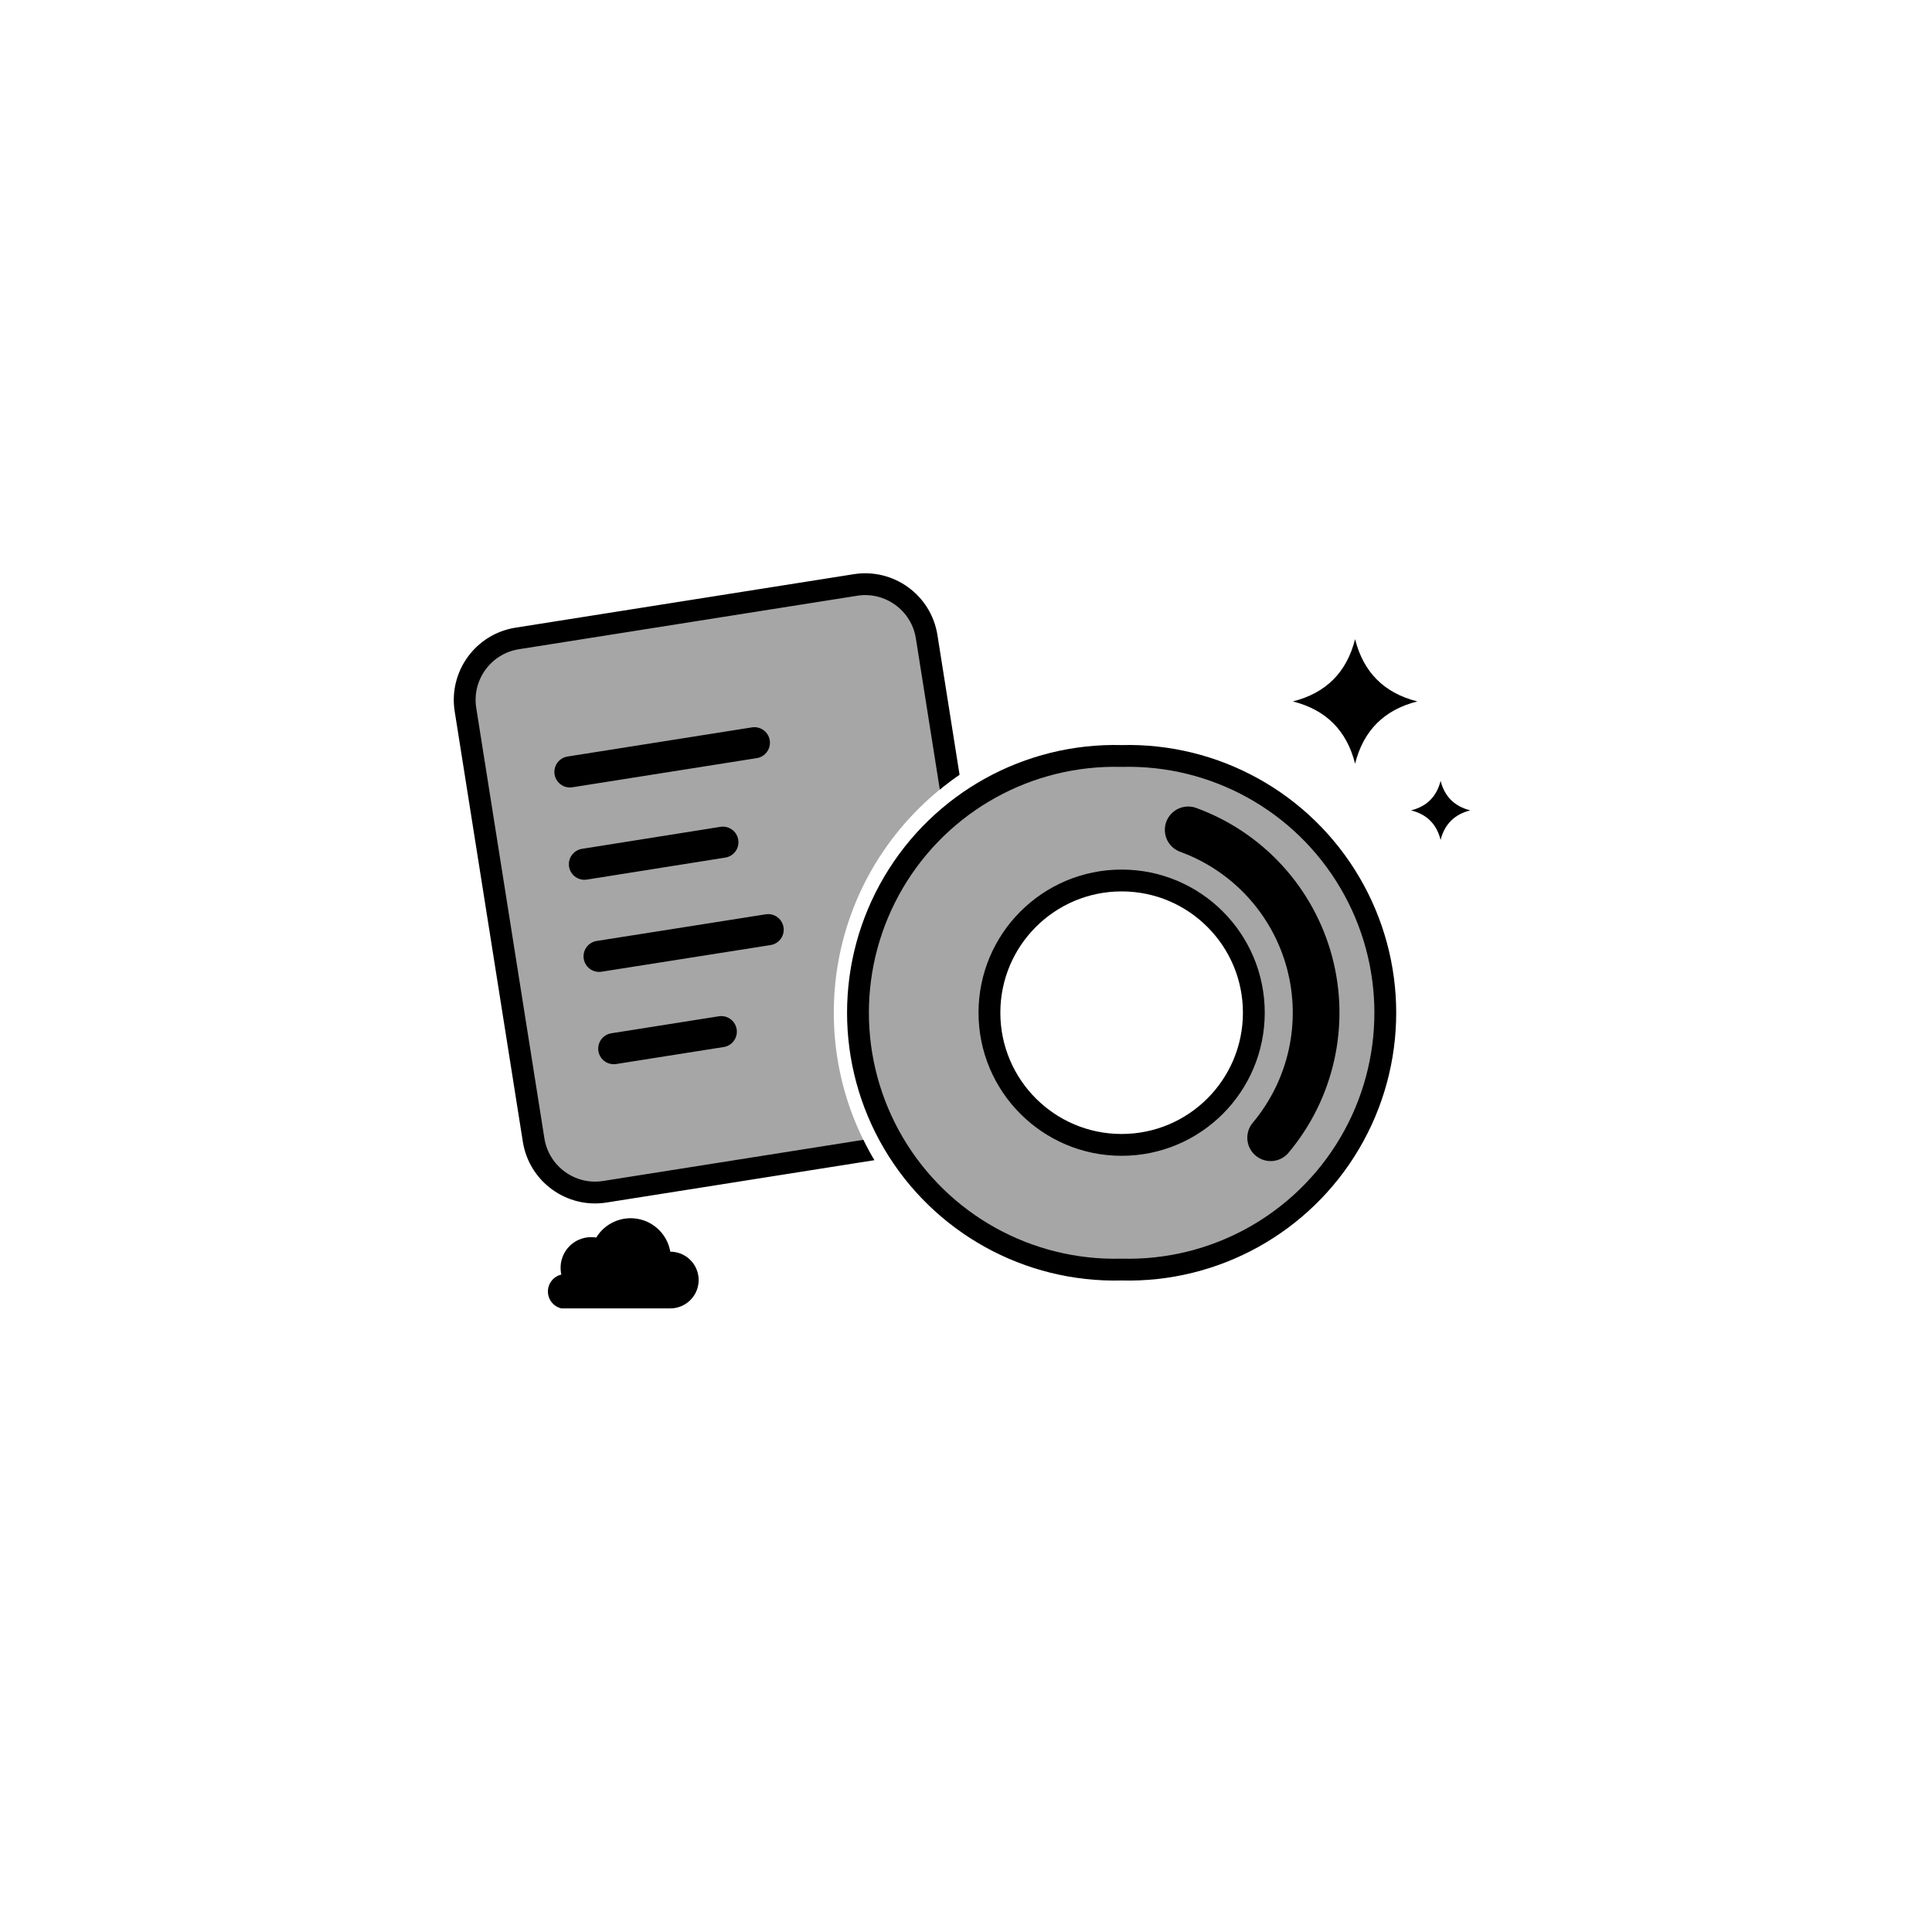
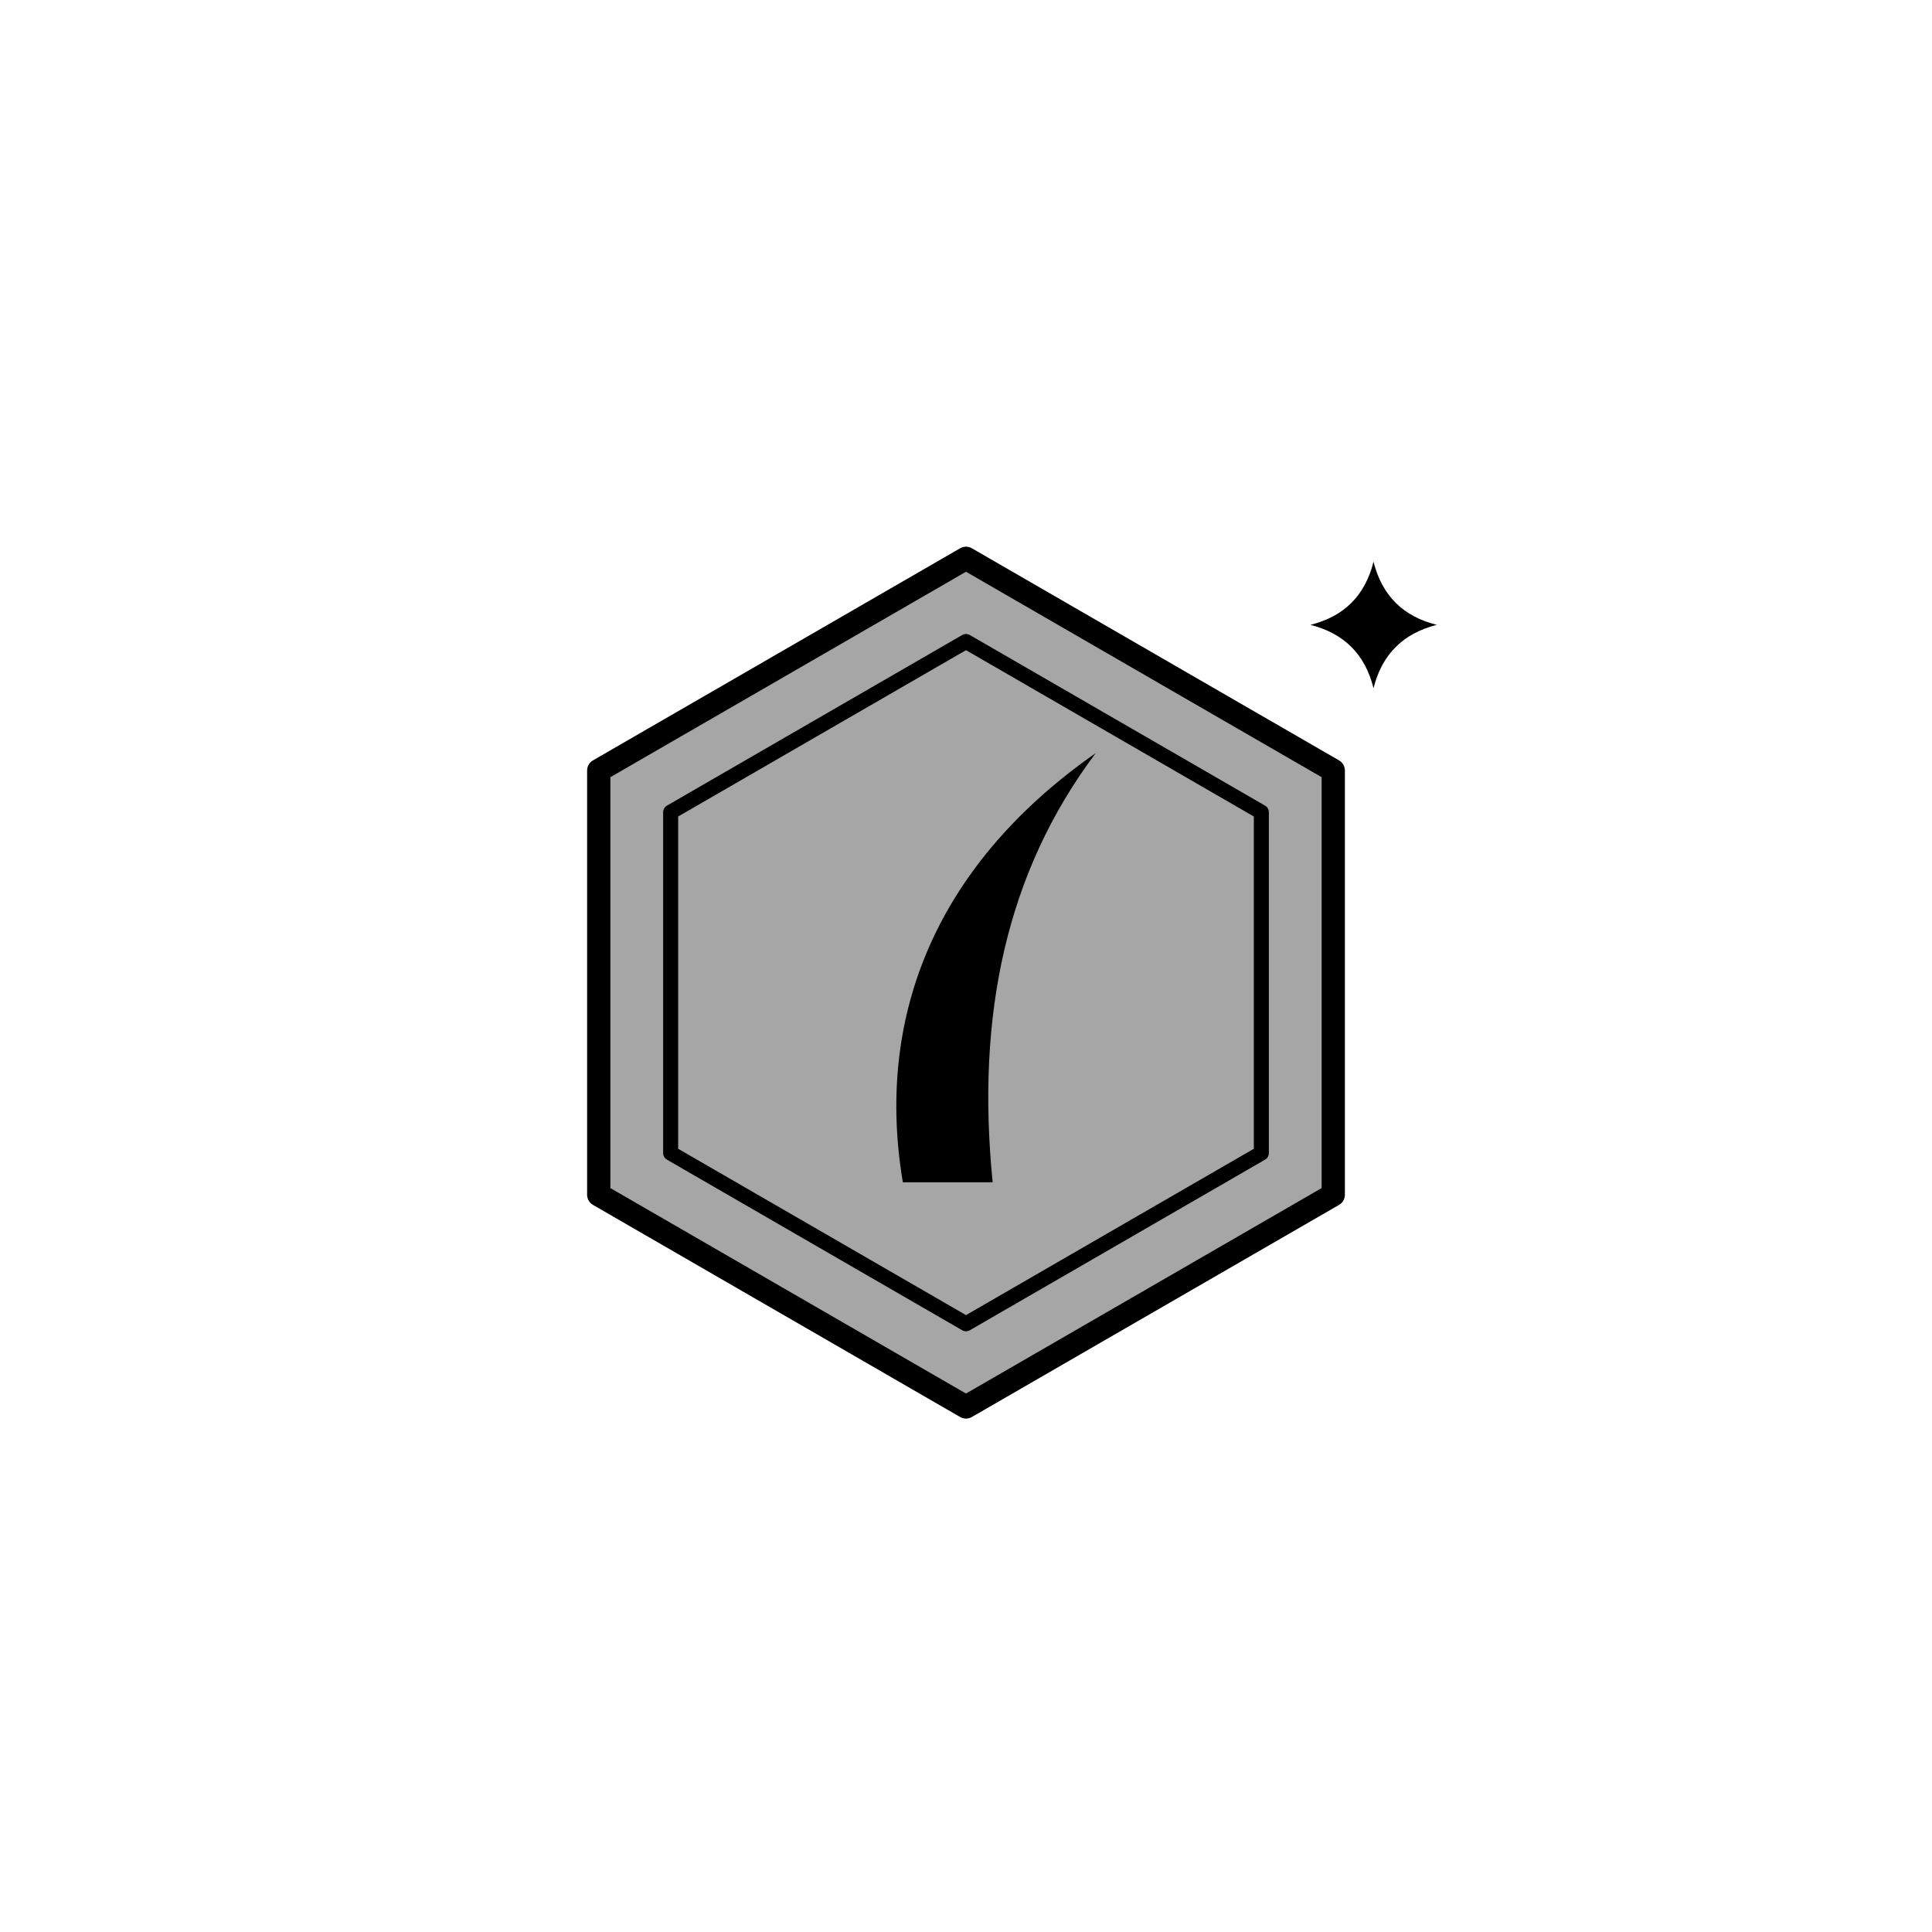
<svg xmlns="http://www.w3.org/2000/svg" width="108" height="108" viewBox="0 0 108 108">
-   <defs>
-     <clipPath id="c0">
-       <path d="M-35.61,-38.22L147.09,-38.22L147.09,144.48L-35.61,144.48ZM62.7,40.52A16.09,16.09 0 1,0 62.7,72.7A16.09,16.09 0 1,0 62.7,40.52Z" />
-     </clipPath>
-   </defs>
-   <g clip-path="url(#c0)">
-     <path d="M28.91,35.69L47.82,32.7A3.48,3.48 0 0,1 51.8,35.59L55.61,59.65A3.48,3.48 0 0,1 52.72,63.63L33.81,66.62A3.48,3.48 0 0,1 29.83,63.73L26.02,39.67A3.48,3.48 0 0,1 28.91,35.69Z" fill="#000000" fill-opacity="0.35" stroke="#000000" stroke-width="1.22" stroke-linecap="round" stroke-linejoin="round" />
-     <path d="M31.86,43.15L42.17,41.52M32.67,48.31L40.41,47.08M33.49,53.46L42.94,51.97M34.31,58.62L40.32,57.67" fill="none" stroke="#000000" stroke-width="1.74" stroke-linecap="round" stroke-linejoin="round" />
-   </g>
-   <path d="M62.7,42.26A14.36,14.36 0 1,1 62.7,70.97A14.36,14.36 0 1,1 62.7,42.26ZM62.7,49.22A7.39,7.39 0 1,0 62.7,64A7.39,7.39 0 1,0 62.7,49.22Z" fill="#000000" fill-opacity="0.35" fill-rule="evenodd" stroke="#000000" stroke-width="1.22" stroke-linecap="round" stroke-linejoin="round" />
-   <path d="M66.42,46.39A10.88,10.88 0 0,1 71.03,63.6" fill="none" stroke="#000000" stroke-width="2.61" stroke-linecap="round" stroke-linejoin="round" />
-   <path d="M75.75,35.73Q76.45,38.51 79.23,39.21Q76.45,39.91 75.75,42.69Q75.05,39.91 72.27,39.21Q75.05,38.51 75.75,35.73Z" fill="#000000" />
-   <path d="M80.53,43.65Q80.87,44.97 82.19,45.3Q80.87,45.63 80.53,46.95Q80.2,45.63 78.88,45.3Q80.2,44.97 80.53,43.65Z" fill="#000000" />
-   <path d="M31.38,73.14L37.47,73.14A1.58,1.58 0 0,0 37.47,69.97A2.25,2.25 0 0,0 33.33,69.18A1.71,1.71 0 0,0 31.38,71.25A0.97,0.97 0 0,0 31.38,73.14Z" fill="#000000" />
+   <path d="M54,31.21L74.53,43.07L74.53,66.79L54,78.65L33.47,66.79L33.47,43.07Z" fill="#000000" fill-opacity="0.35" stroke="#000000" stroke-width="1.3" stroke-linecap="round" stroke-linejoin="round" />
+   <path d="M54,35.86L70.51,45.4L70.51,64.46L54,74L37.49,64.46L37.49,45.4Z" fill="none" stroke="#000000" stroke-width="0.84" stroke-linecap="round" stroke-linejoin="round" />
+   <path d="M50.47,66.09C48.98,57.25 51.95,48.61 61.25,42.1C56.23,48.79 54.56,56.79 55.49,66.09Z" fill="#000000" />
+   <path d="M76.78,31.4Q77.49,34.23 80.32,34.93Q77.49,35.64 76.78,38.47Q76.08,35.64 73.25,34.93Q76.08,34.23 76.78,31.4Z" fill="#000000" />
</svg>
